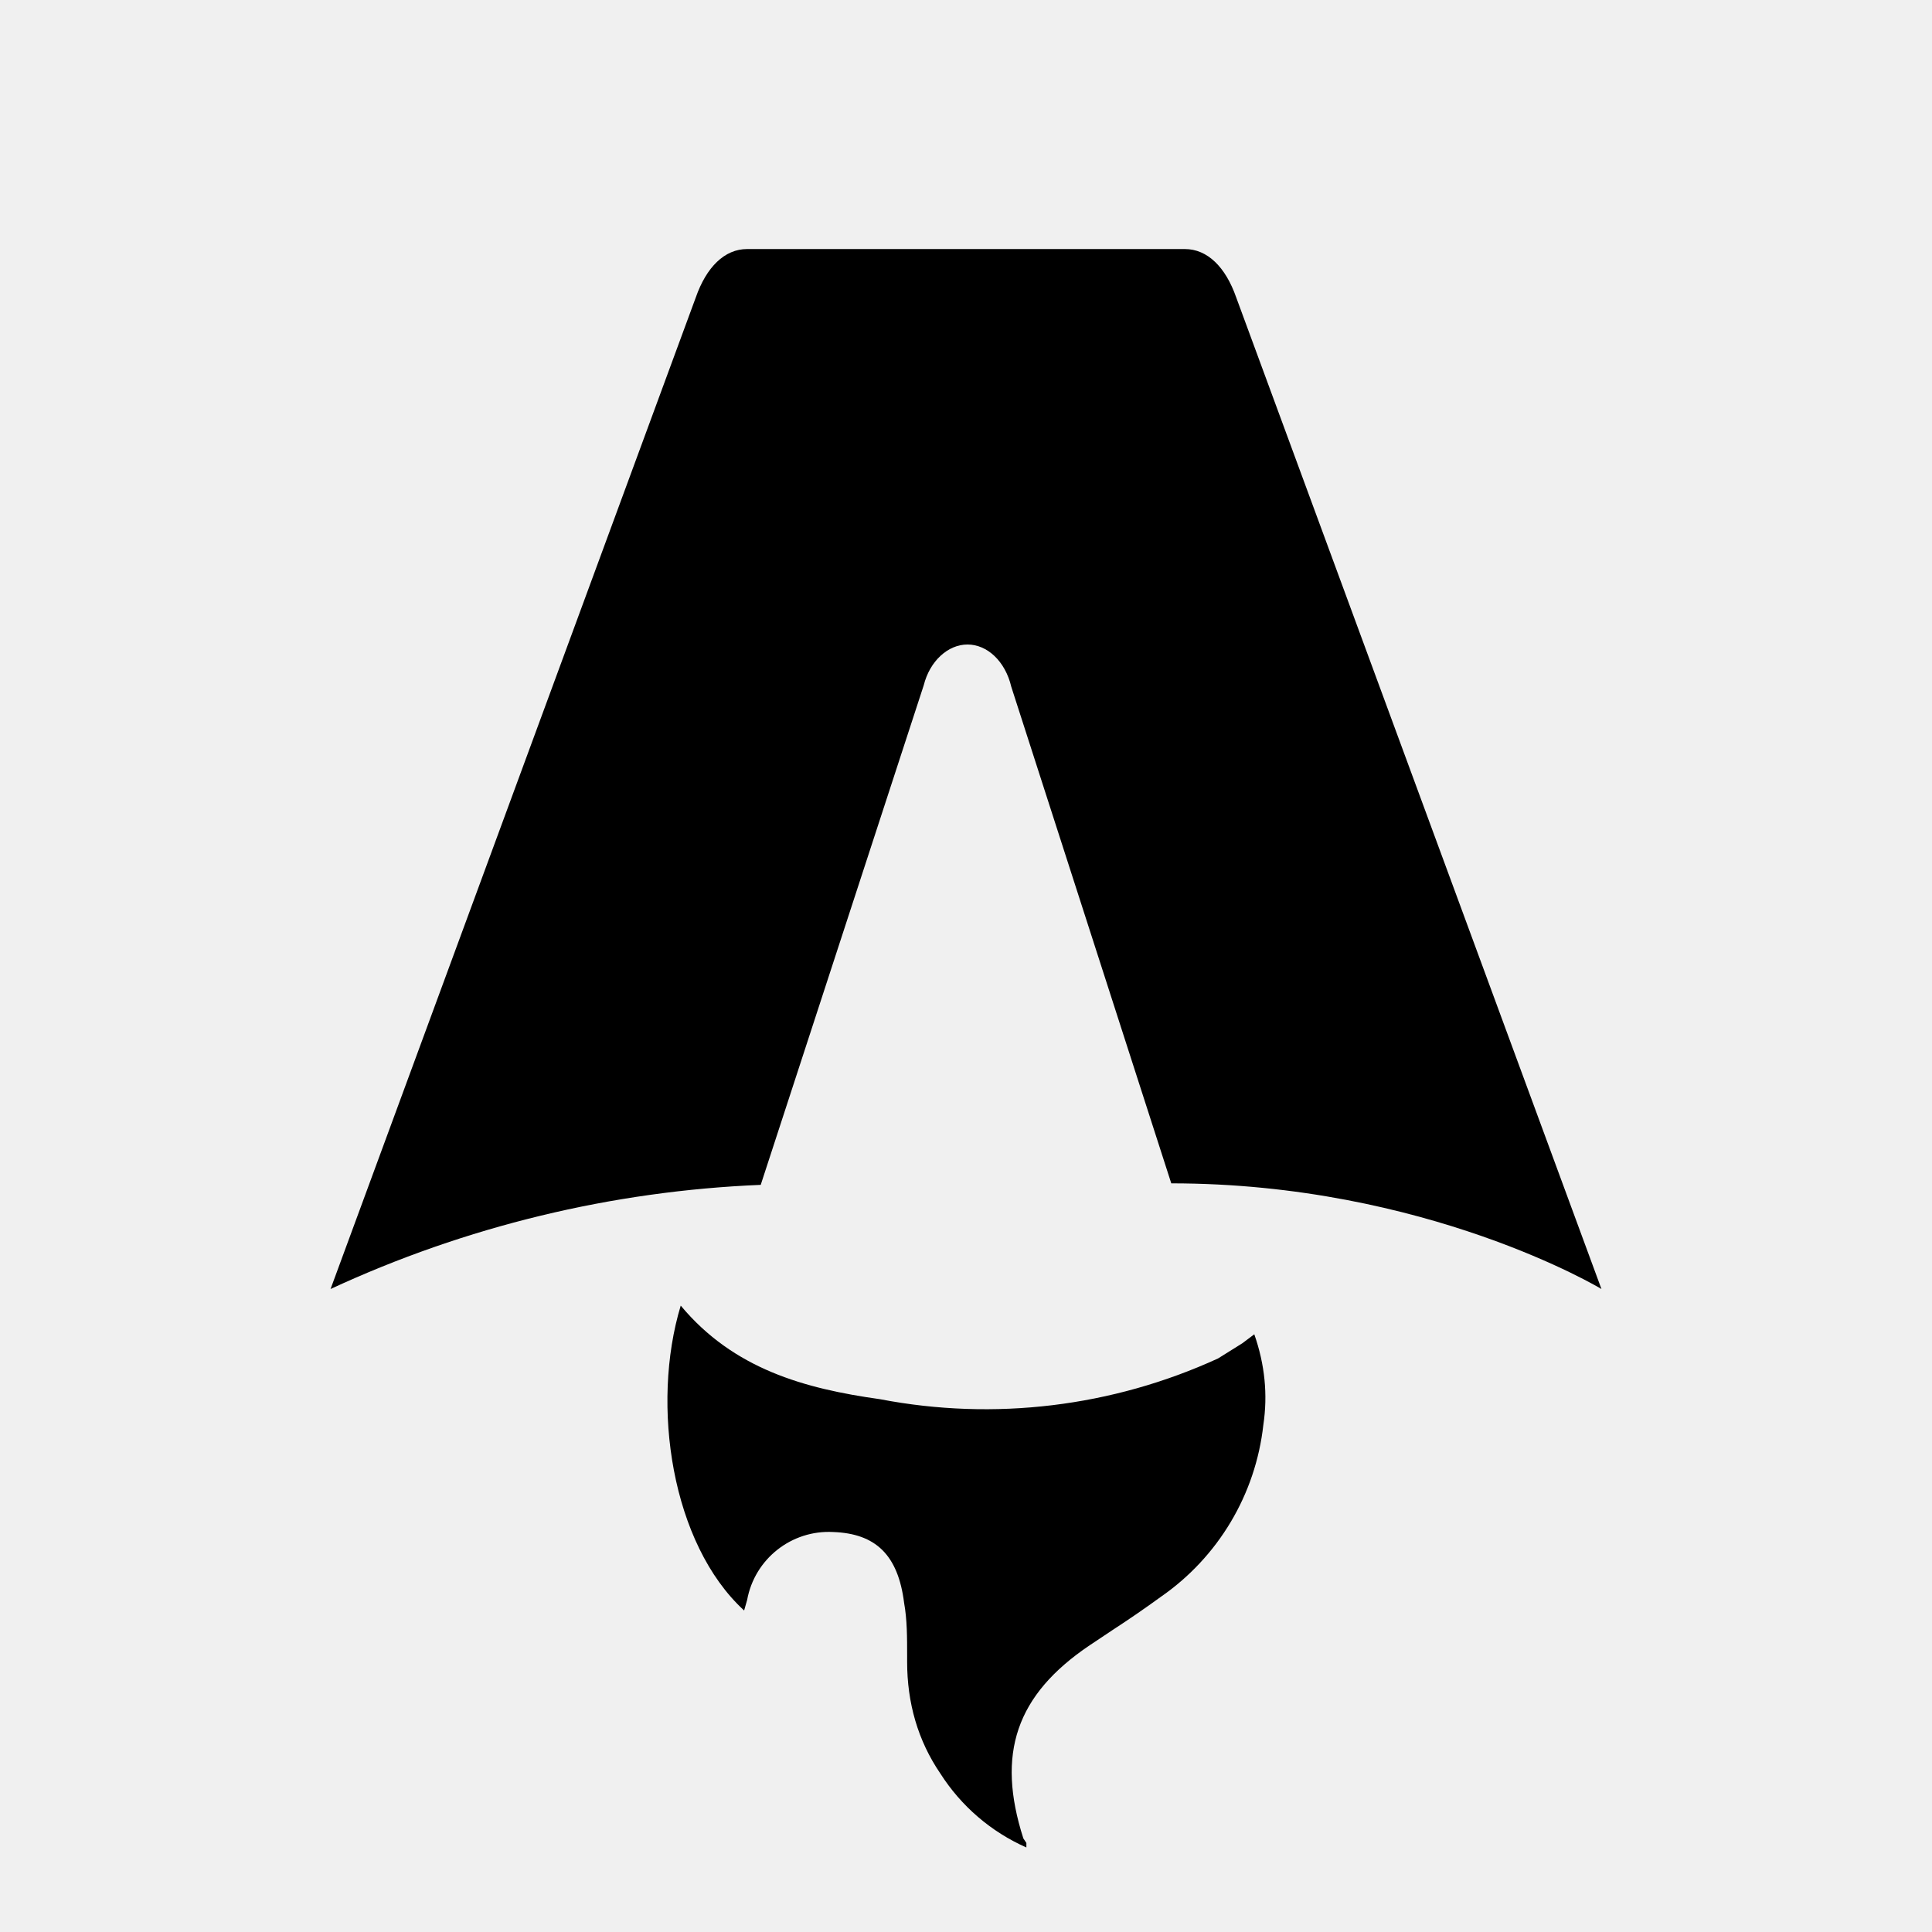
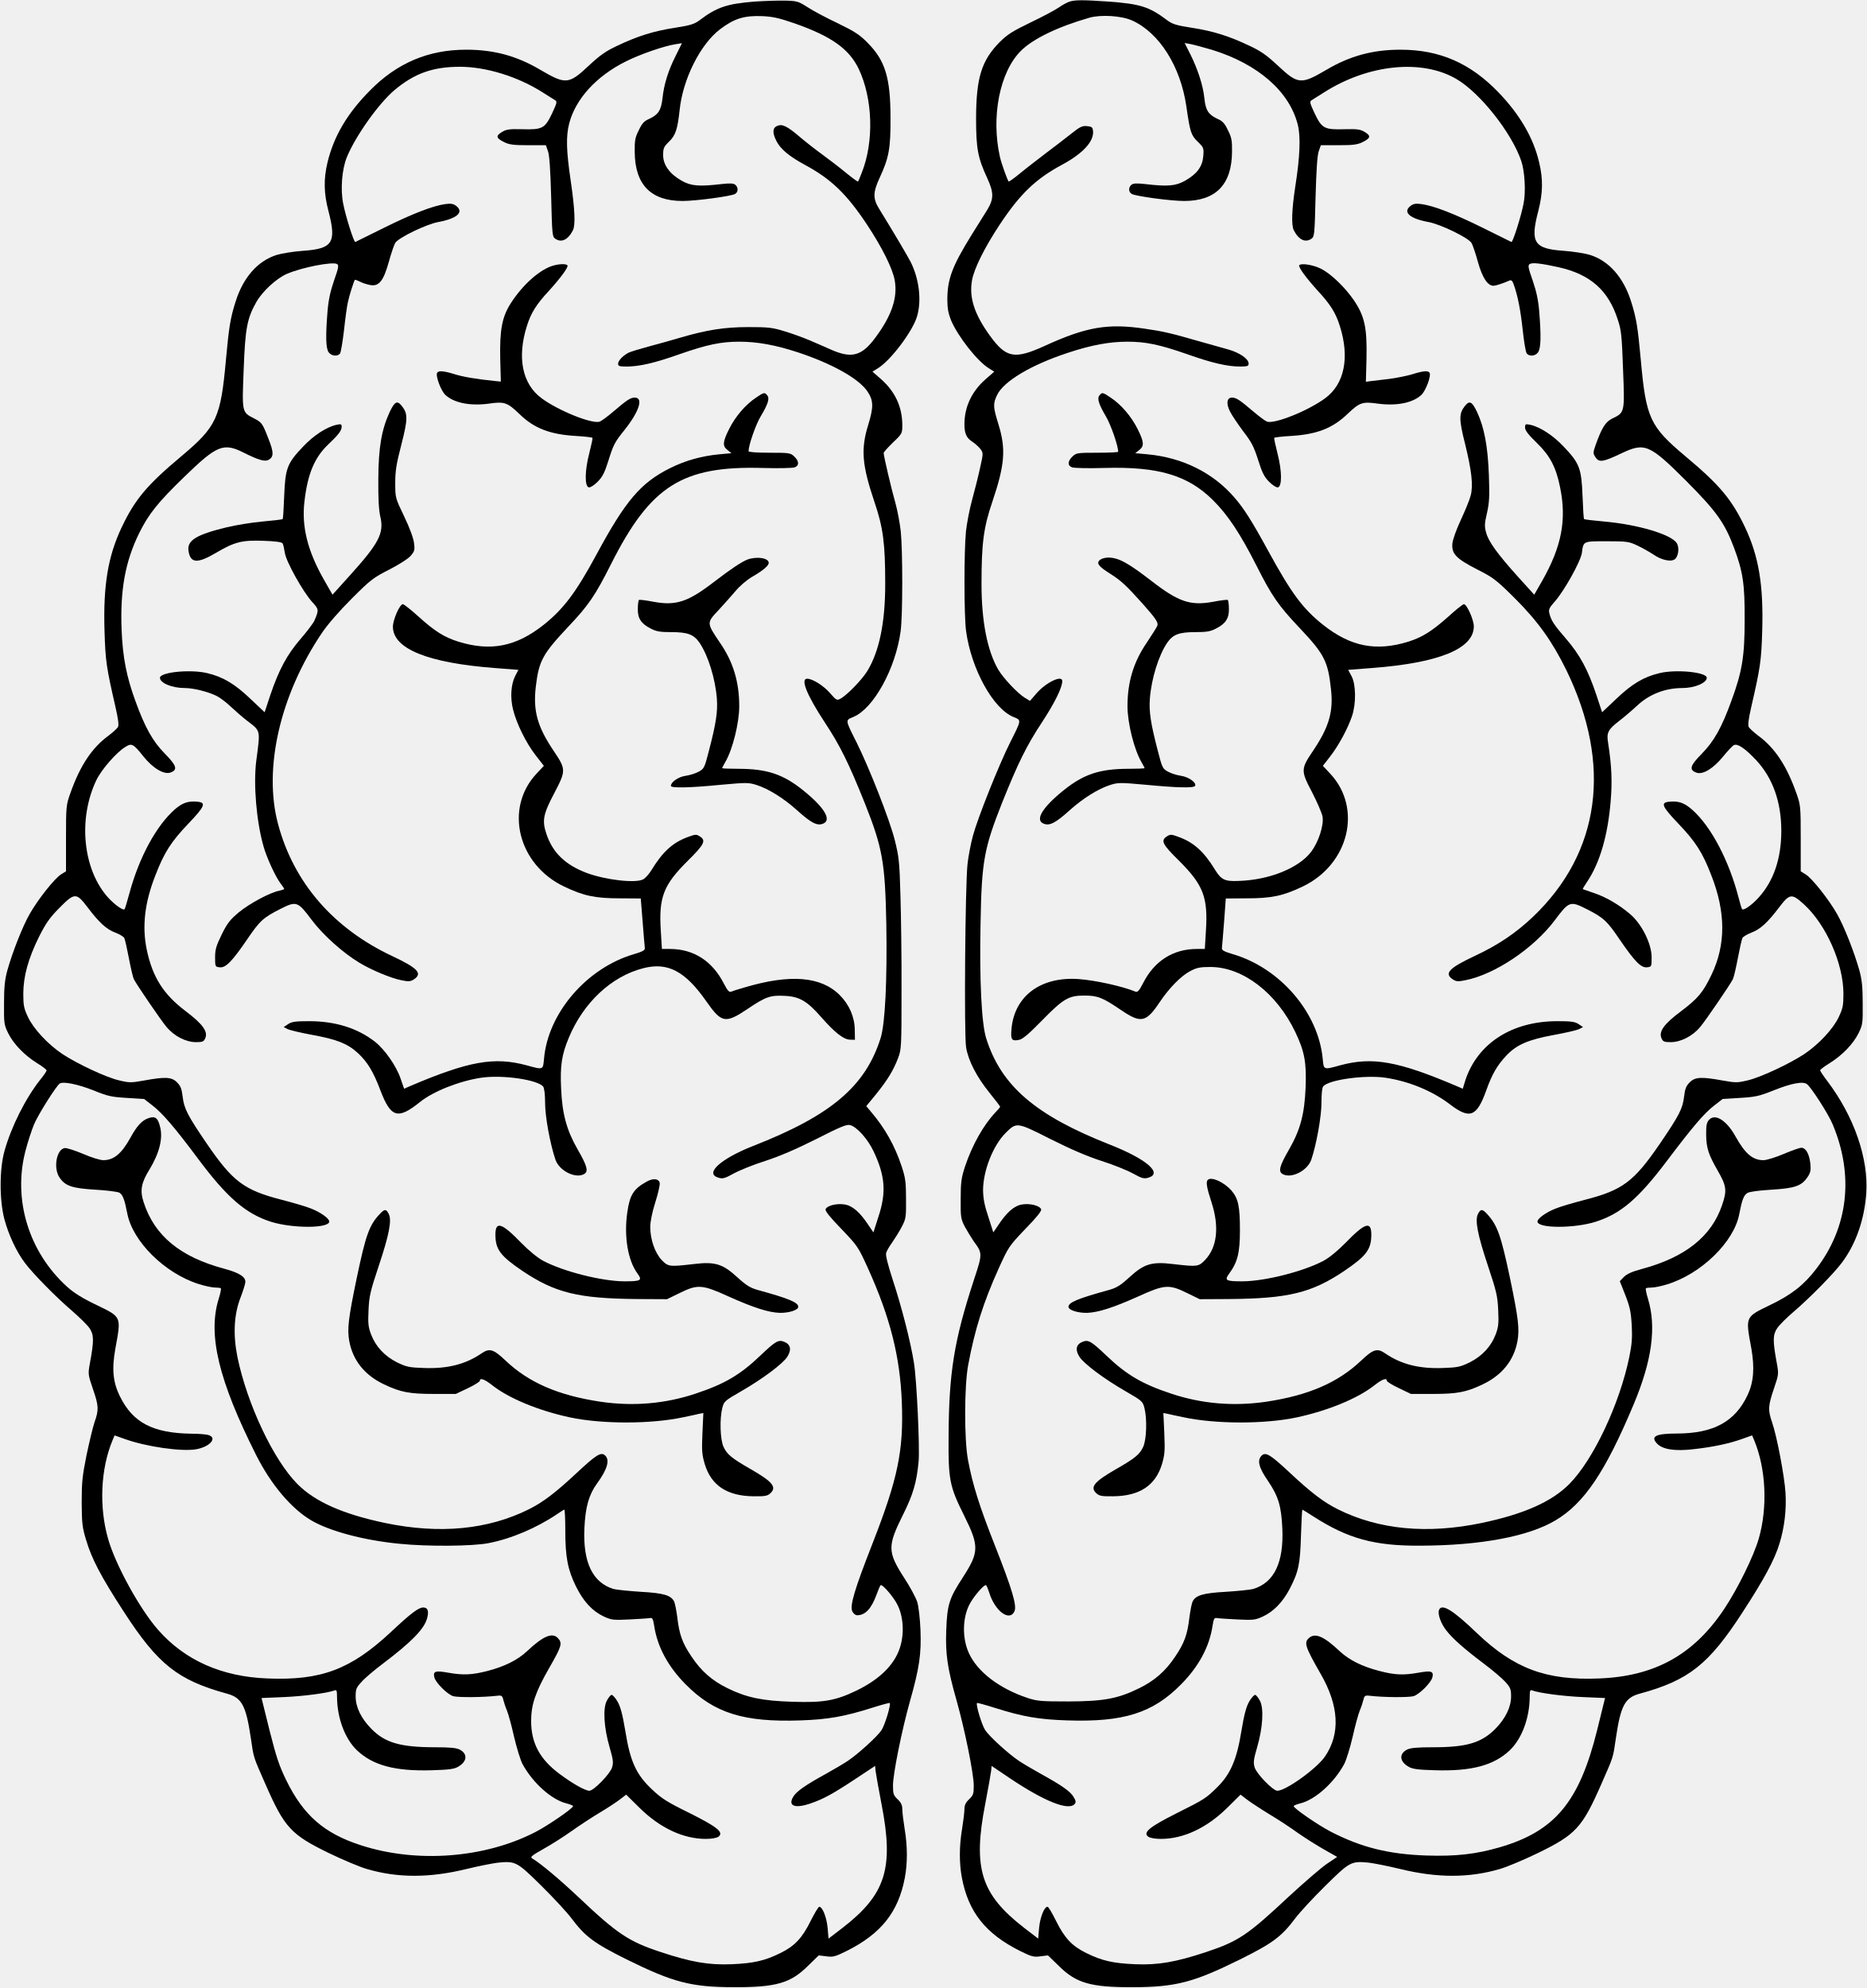
- <svg xmlns="http://www.w3.org/2000/svg" fill="none" viewBox="0 0 128 128">
-   <path d="M50.4 78.5a75.1 75.1 0 0 0-28.5 6.9l24.2-65.7c.7-2 1.9-3.2 3.4-3.2h29c1.5 0 2.7 1.2 3.4 3.2l24.2 65.7s-11.6-7-28.5-7L67 45.5c-.4-1.7-1.6-2.8-2.9-2.8-1.3 0-2.5 1.1-2.9 2.7L50.4 78.5Zm-1.1 28.2Zm-4.2-20.2c-2 6.6-.6 15.8 4.2 20.2a17.5 17.5 0 0 1 .2-.7 5.5 5.5 0 0 1 5.7-4.5c2.8.1 4.3 1.5 4.7 4.7.2 1.1.2 2.3.2 3.5v.4c0 2.7.7 5.2 2.2 7.4a13 13 0 0 0 5.7 4.9v-.3l-.2-.3c-1.8-5.6-.5-9.5 4.4-12.8l1.5-1a73 73 0 0 0 3.2-2.2 16 16 0 0 0 6.8-11.4c.3-2 .1-4-.6-6l-.8.6-1.6 1a37 37 0 0 1-22.4 2.7c-5-.7-9.7-2-13.2-6.2Z" />
-   <style>
-         path { fill: #000; }
-         @media (prefers-color-scheme: dark) {
-             path { fill: #FFF; }
-         }
-     </style>
+ <svg xmlns="http://www.w3.org/2000/svg" version="1.0" width="1202pt" height="1280pt" viewBox="0 0 1202 1280" preserveAspectRatio="xMidYMid meet">
+   <g transform="translate(0,1280) scale(0.1,-0.1)" fill="#000000" stroke="none">
+     <path d="M4862 12790 c-180 -14 -246 -36 -357 -120 -35 -26 -59 -33 -160 -49 -136 -21 -239 -53 -371 -116 -73 -34 -110 -60 -184 -129 -128 -120 -148 -121 -310 -26 -152 90 -299 130 -478 130 -243 0 -445 -85 -619 -262 -147 -148 -233 -294 -274 -463 -26 -108 -24 -200 6 -314 53 -203 28 -243 -165 -256 -58 -4 -133 -16 -167 -26 -123 -38 -217 -145 -266 -301 -34 -107 -43 -166 -62 -373 -34 -376 -59 -431 -289 -624 -221 -185 -297 -277 -382 -455 -89 -188 -120 -375 -111 -669 6 -195 12 -234 71 -491 17 -75 22 -114 16 -126 -5 -10 -32 -34 -59 -55 -109 -79 -185 -194 -248 -372 -27 -76 -28 -84 -28 -291 l0 -212 -32 -20 c-40 -24 -149 -161 -202 -255 -45 -78 -111 -246 -144 -364 -16 -59 -21 -106 -21 -211 -1 -129 0 -138 27 -193 35 -70 105 -142 187 -193 33 -20 60 -41 60 -46 0 -5 -18 -32 -41 -60 -95 -120 -186 -302 -230 -458 -33 -118 -33 -316 -1 -439 27 -101 77 -209 132 -282 54 -72 202 -222 305 -310 46 -40 96 -89 111 -110 29 -43 30 -80 3 -226 -13 -71 -12 -73 19 -165 38 -110 39 -135 11 -214 -11 -32 -34 -129 -52 -214 -27 -135 -31 -174 -31 -305 1 -133 4 -160 28 -239 37 -124 95 -235 243 -463 220 -340 348 -441 665 -528 95 -26 122 -76 153 -285 19 -132 15 -117 93 -295 124 -283 165 -327 409 -446 89 -43 200 -90 246 -103 198 -58 402 -58 640 0 78 19 170 37 203 41 114 11 122 7 281 -150 79 -78 166 -172 194 -210 88 -117 145 -159 354 -263 302 -149 414 -178 695 -179 267 0 360 26 471 136 l71 69 49 -6 c43 -6 57 -2 132 35 221 111 331 250 373 469 18 95 18 204 -1 317 -8 50 -15 106 -15 126 0 26 -8 43 -30 64 -27 26 -30 35 -30 89 0 75 57 357 110 545 60 212 73 302 67 456 -3 74 -12 152 -21 181 -9 28 -47 99 -86 158 -105 164 -106 201 -7 400 67 134 89 210 102 346 8 89 -12 525 -30 635 -21 133 -79 360 -136 533 -32 99 -48 161 -43 175 3 12 21 43 40 69 18 26 46 71 61 100 26 50 28 60 27 178 0 109 -4 136 -28 210 -45 135 -107 245 -197 351 l-31 37 64 78 c74 92 111 153 141 232 21 55 22 71 22 432 1 206 -3 483 -7 615 -6 220 -10 250 -37 358 -33 130 -162 459 -245 626 -75 149 -74 143 -21 165 129 53 271 309 304 550 14 97 14 519 1 646 -6 52 -21 133 -34 180 -25 86 -76 304 -76 323 0 6 27 36 60 68 59 56 60 59 60 111 0 118 -46 216 -136 296 l-56 49 35 22 c82 50 224 238 252 334 30 102 14 240 -41 350 -24 46 -111 193 -201 339 -43 68 -43 108 1 203 60 129 71 189 70 385 0 260 -34 371 -149 486 -50 51 -83 72 -190 124 -72 34 -159 80 -194 103 -59 38 -68 41 -145 43 -44 1 -132 -2 -194 -6z m253 -140 c237 -83 352 -164 414 -293 91 -191 100 -468 20 -669 -11 -29 -22 -55 -24 -57 -2 -2 -37 23 -77 56 -40 33 -109 86 -153 118 -44 32 -108 82 -142 111 -83 71 -115 87 -147 74 -32 -12 -34 -45 -6 -99 26 -51 82 -98 182 -152 169 -91 269 -187 400 -384 99 -150 165 -283 179 -359 20 -111 -18 -226 -123 -368 -88 -120 -153 -138 -285 -80 -40 18 -103 45 -140 61 -38 16 -108 42 -158 57 -81 25 -105 28 -235 28 -156 0 -270 -18 -446 -70 -49 -15 -138 -39 -197 -55 -59 -16 -118 -34 -130 -40 -36 -19 -67 -51 -67 -71 0 -15 8 -18 55 -18 82 0 182 23 345 81 173 60 262 79 380 79 116 0 233 -21 379 -69 217 -72 388 -167 445 -249 41 -60 42 -101 7 -216 -49 -158 -41 -258 39 -496 57 -167 70 -269 70 -530 0 -249 -38 -433 -115 -560 -35 -57 -131 -156 -174 -179 -22 -12 -26 -10 -67 37 -42 48 -112 92 -147 92 -44 0 -2 -105 113 -280 100 -151 155 -264 258 -520 115 -289 131 -382 139 -775 6 -367 -7 -645 -37 -740 -98 -310 -320 -498 -822 -694 -210 -83 -314 -178 -221 -204 27 -8 41 -4 97 27 36 20 127 57 203 81 95 31 197 75 329 141 155 79 196 96 218 90 43 -11 114 -90 151 -169 75 -158 83 -265 31 -422 l-32 -100 -30 44 c-57 87 -105 128 -156 136 -53 8 -113 -8 -122 -31 -4 -11 29 -52 102 -127 105 -110 108 -115 170 -251 144 -318 208 -572 219 -866 12 -310 -26 -491 -188 -906 -116 -296 -148 -402 -131 -439 7 -14 20 -25 31 -25 53 0 92 42 126 135 10 28 21 54 25 58 10 11 85 -76 110 -128 43 -88 44 -214 2 -307 -43 -96 -133 -178 -267 -243 -135 -65 -212 -79 -414 -72 -194 6 -293 27 -416 87 -100 49 -170 110 -233 205 -58 86 -78 140 -91 253 -6 45 -15 91 -21 102 -21 39 -68 53 -215 61 -77 5 -155 13 -174 18 -135 41 -198 171 -188 391 6 136 29 217 81 288 68 93 85 154 50 183 -25 21 -58 0 -182 -116 -135 -126 -215 -187 -307 -233 -264 -131 -574 -161 -925 -88 -272 57 -452 137 -565 251 -154 155 -323 513 -386 817 -29 144 -23 274 20 384 17 44 31 89 31 101 0 33 -41 58 -132 83 -287 76 -453 213 -523 429 -25 76 -16 125 38 212 64 106 88 202 67 277 -14 55 -31 67 -73 53 -42 -14 -75 -49 -117 -126 -57 -103 -107 -145 -175 -145 -20 0 -79 18 -131 41 -53 22 -105 39 -117 37 -53 -7 -75 -129 -34 -189 36 -55 81 -70 231 -79 73 -4 142 -13 154 -19 22 -12 34 -43 52 -136 35 -179 241 -383 458 -452 40 -13 88 -23 106 -23 18 0 35 -2 38 -5 3 -3 -3 -34 -14 -68 -71 -230 -1 -524 241 -1005 95 -189 226 -345 355 -421 117 -69 339 -129 571 -151 177 -18 465 -16 569 4 147 28 311 98 443 187 23 16 44 29 47 29 3 0 6 -62 6 -137 0 -168 16 -251 69 -358 48 -97 106 -159 179 -193 50 -23 62 -24 166 -19 61 3 120 7 131 9 16 3 20 -5 27 -48 20 -136 89 -264 203 -379 183 -185 375 -245 740 -232 177 6 283 25 460 81 60 19 111 33 114 31 9 -10 -31 -142 -53 -175 -27 -41 -148 -151 -216 -197 -25 -17 -88 -54 -140 -83 -138 -76 -193 -115 -213 -150 -35 -59 13 -76 114 -41 81 28 140 60 284 155 l130 86 3 -33 c2 -17 19 -113 38 -212 81 -414 28 -582 -251 -798 l-90 -69 -6 71 c-7 68 -33 134 -54 134 -5 0 -30 -41 -55 -91 -55 -111 -103 -162 -195 -207 -101 -50 -173 -66 -315 -72 -148 -6 -261 14 -457 79 -204 67 -280 118 -527 352 -120 113 -243 217 -300 251 -14 8 0 19 71 59 49 27 131 79 183 116 52 37 133 90 180 118 47 28 105 66 129 84 l43 33 86 -85 c132 -130 282 -200 427 -200 37 0 69 6 81 14 37 28 -7 63 -189 154 -141 69 -178 93 -237 149 -103 96 -142 181 -173 375 -19 113 -31 157 -51 193 -15 25 -33 45 -39 42 -7 -2 -20 -19 -30 -38 -26 -49 -18 -175 18 -298 23 -80 26 -99 16 -131 -12 -41 -118 -150 -146 -150 -26 0 -107 45 -190 107 -129 95 -185 200 -185 342 0 106 28 187 116 341 80 139 87 160 57 192 -36 40 -96 14 -200 -84 -61 -57 -146 -99 -255 -127 -99 -25 -154 -28 -251 -11 -84 15 -100 10 -90 -31 10 -35 83 -108 121 -120 33 -9 194 -8 286 3 26 3 31 -1 37 -27 4 -16 14 -47 23 -68 9 -21 30 -97 46 -169 17 -72 41 -151 55 -177 66 -121 186 -228 281 -252 24 -6 44 -14 44 -18 0 -14 -160 -124 -241 -166 -328 -170 -768 -203 -1128 -85 -234 76 -367 192 -477 416 -45 92 -64 147 -108 321 l-52 210 140 6 c127 5 286 26 330 43 13 5 16 -1 16 -37 0 -140 51 -275 129 -349 103 -97 245 -135 481 -128 104 3 142 7 167 21 61 33 67 84 13 112 -21 11 -63 15 -157 15 -225 0 -324 29 -412 119 -66 67 -101 140 -101 208 0 47 4 57 38 94 20 23 82 76 137 117 184 139 267 224 285 292 13 47 5 70 -25 70 -30 0 -79 -37 -209 -159 -258 -240 -448 -312 -793 -298 -295 11 -533 117 -705 313 -118 134 -275 420 -322 586 -59 206 -48 450 28 633 l14 33 65 -23 c138 -50 368 -83 462 -66 90 17 137 75 75 92 -14 4 -63 8 -110 8 -246 4 -374 71 -457 239 -46 92 -54 176 -30 310 38 207 41 201 -120 279 -92 44 -145 77 -191 118 -247 224 -350 561 -268 875 15 58 40 134 55 170 25 61 141 245 165 263 22 16 118 -4 219 -44 91 -37 114 -42 213 -48 l112 -7 54 -42 c64 -49 145 -144 289 -337 188 -253 310 -359 472 -411 139 -44 377 -44 377 1 0 20 -56 60 -118 84 -29 12 -114 37 -188 56 -241 62 -314 116 -480 358 -127 186 -149 229 -158 307 -6 50 -13 68 -36 91 -34 35 -76 37 -212 12 -85 -15 -95 -15 -162 1 -82 19 -268 106 -365 170 -92 62 -185 161 -221 238 -26 55 -30 74 -30 149 0 112 32 228 102 369 43 85 67 120 129 183 100 101 110 101 183 5 74 -98 122 -142 179 -163 26 -10 52 -25 57 -34 5 -9 18 -68 30 -131 12 -63 26 -123 32 -135 21 -40 172 -261 210 -307 49 -59 125 -98 190 -98 41 0 50 3 59 24 20 43 -14 91 -126 176 -143 108 -213 219 -250 395 -31 150 -14 303 56 480 56 146 102 217 212 332 107 112 116 136 58 141 -59 6 -97 -7 -146 -50 -119 -105 -229 -308 -291 -537 -15 -53 -28 -99 -31 -104 -8 -13 -63 26 -107 74 -162 180 -195 505 -76 755 33 69 129 179 186 214 42 27 52 22 118 -61 61 -76 132 -118 174 -103 48 17 39 45 -35 120 -79 80 -129 169 -191 340 -57 156 -82 281 -89 459 -10 255 23 438 112 620 61 124 120 199 294 367 207 201 250 219 379 154 96 -48 137 -60 161 -47 34 19 35 47 0 135 -39 101 -43 106 -93 132 -79 40 -78 38 -67 314 10 267 22 330 82 436 39 68 127 150 195 180 95 42 296 81 324 64 13 -8 10 -24 -19 -106 -24 -70 -36 -126 -42 -198 -13 -160 -11 -238 7 -264 17 -24 56 -29 73 -9 6 7 17 75 26 150 8 75 19 156 25 181 9 43 39 138 45 144 2 2 16 -3 32 -11 16 -9 45 -18 66 -22 57 -11 86 25 121 150 15 55 34 110 41 121 21 34 200 120 275 134 121 22 169 63 119 103 -19 15 -33 18 -72 13 -79 -11 -212 -62 -397 -154 -96 -48 -178 -88 -182 -90 -9 -4 -62 164 -78 246 -19 92 -8 223 23 299 56 137 204 345 306 432 130 109 248 151 423 151 169 0 375 -64 534 -166 34 -21 69 -43 78 -49 15 -9 12 -18 -20 -87 -46 -95 -61 -104 -194 -100 -81 2 -100 -1 -128 -18 -41 -25 -38 -39 14 -65 32 -16 59 -20 154 -20 l115 0 14 -40 c9 -27 15 -119 20 -293 6 -236 7 -255 25 -268 40 -29 83 -9 115 53 17 34 13 133 -14 318 -29 196 -31 287 -10 370 41 158 175 305 364 399 89 45 243 99 319 111 l43 7 -39 -79 c-49 -96 -77 -187 -86 -275 -9 -78 -27 -106 -85 -133 -33 -14 -47 -29 -68 -74 -24 -47 -27 -67 -26 -141 2 -210 105 -314 308 -314 86 0 309 30 338 45 21 12 22 42 2 59 -12 10 -34 11 -88 5 -144 -17 -197 -13 -257 21 -78 44 -120 102 -120 165 0 45 4 54 39 88 41 40 54 80 67 201 20 199 133 425 261 522 91 69 156 89 273 84 68 -3 109 -13 205 -46z" />
+     <path d="M3547 11085 c-83 -31 -185 -124 -257 -236 -57 -88 -73 -172 -69 -358 l4 -148 -40 4 c-119 12 -205 27 -259 44 -68 21 -102 24 -111 9 -12 -19 24 -115 52 -142 55 -52 159 -73 280 -57 101 15 120 8 198 -67 94 -92 196 -131 363 -141 56 -3 104 -9 107 -12 2 -4 -8 -49 -21 -101 -29 -112 -30 -213 -2 -218 9 -2 34 14 56 36 30 30 45 58 67 128 35 112 42 125 105 204 96 120 125 210 67 210 -27 0 -50 -15 -139 -91 -36 -31 -76 -60 -87 -64 -50 -16 -266 71 -374 151 -124 91 -159 262 -94 466 26 83 61 139 141 225 74 81 127 153 120 164 -8 13 -63 10 -107 -6z" />
+     <path d="M4867 10239 c-66 -44 -131 -119 -172 -201 -42 -84 -44 -110 -10 -136 l25 -20 -78 -7 c-114 -11 -216 -39 -317 -89 -189 -94 -287 -209 -474 -556 -133 -246 -212 -350 -339 -452 -179 -142 -343 -174 -552 -109 -91 29 -151 67 -254 160 -50 45 -95 81 -102 81 -20 0 -64 -100 -64 -145 0 -142 224 -233 654 -266 l154 -12 -20 -38 c-28 -55 -34 -141 -14 -219 23 -91 83 -213 145 -293 l53 -68 -47 -50 c-209 -223 -121 -585 177 -727 125 -60 200 -76 359 -76 l135 -1 12 -150 c6 -82 13 -158 14 -168 2 -15 -11 -23 -72 -41 -304 -90 -552 -380 -577 -673 -7 -73 -3 -72 -113 -42 -208 56 -372 27 -752 -135 l-36 -16 -22 64 c-27 81 -102 189 -166 239 -112 87 -252 131 -419 132 -92 0 -116 -3 -140 -19 l-28 -19 25 -13 c14 -7 86 -24 162 -38 155 -28 225 -56 290 -116 62 -57 100 -120 146 -242 67 -175 112 -188 255 -73 84 68 253 135 394 156 138 20 365 -13 399 -58 7 -11 12 -50 12 -106 0 -88 33 -266 67 -365 25 -70 127 -122 183 -92 31 17 22 51 -42 162 -69 121 -98 225 -105 390 -7 146 4 217 49 325 94 227 275 397 480 449 158 41 271 -19 408 -216 96 -137 121 -142 264 -46 117 79 147 89 239 84 94 -4 145 -34 234 -136 87 -99 143 -144 185 -146 l33 -1 -1 65 c-1 82 -36 162 -96 222 -121 122 -321 138 -618 49 -36 -10 -73 -22 -82 -26 -13 -5 -23 6 -47 52 -74 145 -194 223 -348 223 l-51 0 -7 117 c-14 216 17 295 173 450 108 107 120 131 78 158 -22 14 -28 14 -79 -5 -96 -36 -160 -94 -232 -212 -16 -26 -40 -53 -54 -60 -49 -26 -240 -4 -362 41 -139 52 -220 131 -260 250 -30 88 -22 128 52 268 74 142 74 150 -7 270 -104 155 -132 256 -114 411 20 169 44 211 213 391 126 133 170 197 272 400 254 503 457 632 974 618 102 -3 195 -1 208 4 30 11 29 40 -3 70 -24 23 -32 24 -160 24 -83 0 -134 4 -134 10 1 41 45 168 78 224 48 80 59 116 42 136 -17 20 -20 20 -73 -16z" />
+     <path d="M2509 10147 c-52 -113 -72 -229 -73 -432 -1 -124 3 -199 13 -242 25 -106 -9 -171 -198 -380 l-110 -122 -56 98 c-105 185 -143 340 -125 499 20 178 64 284 151 368 69 65 89 92 89 117 0 16 -5 18 -32 12 -65 -14 -148 -68 -216 -140 -103 -108 -115 -140 -122 -317 -3 -80 -7 -148 -10 -150 -3 -3 -61 -10 -130 -16 -69 -6 -172 -23 -230 -37 -198 -48 -257 -85 -246 -153 12 -79 57 -82 176 -12 120 71 168 83 307 78 79 -3 117 -8 123 -17 4 -7 10 -34 14 -60 7 -55 118 -254 178 -319 41 -45 42 -49 13 -117 -7 -16 -47 -70 -89 -118 -88 -102 -140 -199 -195 -361 l-37 -112 -90 85 c-101 97 -178 143 -280 167 -109 26 -304 6 -304 -30 0 -34 78 -66 160 -66 56 0 151 -24 205 -51 22 -11 63 -42 90 -68 28 -26 74 -67 104 -90 91 -70 88 -55 61 -261 -19 -150 1 -390 47 -550 20 -72 77 -195 108 -236 14 -18 25 -35 25 -38 0 -2 -15 -7 -32 -11 -61 -12 -192 -83 -260 -139 -56 -47 -74 -69 -110 -142 -36 -74 -43 -97 -43 -148 0 -60 1 -61 29 -64 39 -5 79 36 177 179 82 121 104 141 217 198 101 51 110 47 199 -72 71 -95 201 -212 306 -275 79 -48 204 -100 270 -113 48 -10 60 -9 82 5 58 38 25 73 -139 150 -379 178 -634 472 -735 848 -97 358 12 833 282 1233 37 55 112 141 192 221 121 121 138 134 242 187 66 34 122 70 138 89 24 28 27 38 21 81 -3 30 -28 98 -63 171 -58 121 -58 121 -58 216 0 78 7 122 39 246 42 163 43 200 5 248 -31 40 -47 32 -80 -37z" />
+     <path d="M4815 9198 c-38 -14 -107 -60 -214 -142 -171 -132 -247 -157 -391 -131 -50 10 -94 15 -96 12 -3 -3 -7 -28 -7 -56 -2 -61 21 -97 83 -128 36 -19 61 -23 133 -23 105 0 144 -15 181 -68 55 -81 102 -230 112 -361 6 -84 -5 -158 -52 -338 -27 -106 -31 -113 -64 -131 -19 -11 -57 -23 -84 -27 -47 -6 -96 -40 -96 -65 0 -15 118 -13 321 7 166 15 179 15 230 -1 78 -25 174 -85 259 -161 92 -83 130 -103 168 -89 60 22 13 103 -126 215 -129 104 -233 139 -419 139 -57 0 -103 2 -103 4 0 3 9 20 20 39 47 80 90 251 90 360 0 157 -39 286 -125 410 -86 128 -86 126 -7 210 32 34 79 88 106 119 28 34 73 73 109 94 71 41 107 72 107 90 0 31 -75 43 -135 22z" />
+     <path d="M4164 5192 c-85 -47 -109 -86 -125 -199 -22 -155 4 -309 66 -393 32 -44 23 -50 -83 -50 -145 0 -394 63 -524 132 -37 20 -91 64 -142 116 -125 129 -166 142 -166 53 0 -95 31 -137 174 -234 210 -141 359 -178 741 -181 l190 -1 80 39 c117 58 146 56 315 -21 163 -73 257 -103 330 -106 61 -1 120 18 120 39 0 28 -59 53 -263 109 -46 13 -72 29 -128 80 -96 88 -144 103 -284 86 -156 -18 -163 -17 -205 27 -43 46 -73 132 -73 212 0 34 12 93 32 157 18 56 31 113 29 125 -4 29 -42 34 -84 10z" />
+     <path d="M2445 4983 c-68 -72 -90 -135 -149 -417 -53 -255 -61 -323 -47 -401 23 -125 100 -220 225 -279 105 -50 163 -61 321 -61 l140 0 78 37 c42 20 77 42 77 48 0 21 32 9 82 -31 106 -83 297 -162 498 -205 206 -44 526 -44 735 2 39 8 82 17 97 21 l27 5 -6 -129 c-5 -115 -3 -138 15 -200 42 -138 144 -205 313 -207 72 -1 90 2 108 18 45 40 17 75 -124 156 -124 71 -154 96 -176 144 -22 48 -26 180 -8 251 11 42 15 46 121 107 139 80 270 178 298 223 28 45 21 78 -19 95 -39 16 -56 6 -156 -89 -129 -123 -229 -182 -416 -244 -197 -66 -404 -83 -614 -52 -271 41 -461 123 -611 266 -76 72 -102 80 -152 46 -103 -71 -220 -101 -374 -95 -93 3 -111 7 -171 36 -80 40 -138 102 -168 181 -18 48 -20 71 -16 156 4 89 11 120 65 282 68 203 86 297 65 337 -17 33 -26 33 -58 -1z" />
+     <path d="M6888 12790 c-14 -4 -46 -21 -70 -38 -25 -17 -107 -61 -183 -97 -117 -57 -148 -76 -200 -128 -115 -118 -149 -228 -150 -487 0 -196 11 -255 71 -385 44 -95 44 -135 1 -206 -19 -30 -64 -102 -100 -160 -127 -205 -157 -287 -157 -419 0 -55 7 -90 23 -130 43 -104 169 -265 244 -311 l35 -22 -56 -49 c-89 -78 -136 -178 -136 -290 0 -59 13 -88 52 -113 17 -11 40 -32 51 -46 19 -26 19 -27 -3 -125 -12 -55 -35 -146 -51 -204 -16 -58 -33 -148 -39 -200 -13 -127 -13 -549 1 -646 34 -243 174 -497 304 -550 53 -22 54 -16 -21 -165 -74 -148 -208 -485 -239 -599 -14 -52 -30 -135 -35 -183 -15 -131 -23 -1107 -9 -1182 15 -86 67 -187 148 -288 39 -48 71 -90 71 -93 0 -3 -14 -19 -31 -37 -76 -80 -149 -210 -195 -347 -24 -74 -28 -101 -28 -210 -1 -118 1 -128 27 -179 16 -29 41 -70 56 -92 58 -79 58 -80 2 -250 -128 -392 -161 -595 -163 -1012 -2 -273 6 -317 99 -503 99 -199 98 -237 -7 -400 -88 -135 -101 -175 -107 -339 -6 -154 7 -245 67 -456 53 -188 110 -470 110 -545 0 -54 -3 -63 -30 -89 -22 -21 -30 -38 -30 -64 0 -20 -7 -76 -15 -126 -19 -113 -19 -222 -1 -317 42 -219 152 -358 373 -469 75 -37 89 -41 132 -35 l49 6 71 -69 c111 -110 204 -136 471 -136 281 1 393 30 695 179 209 104 266 146 354 263 28 38 115 132 194 210 159 157 167 161 281 150 33 -4 125 -22 203 -41 238 -58 442 -58 640 0 46 13 157 60 246 103 244 119 285 163 409 446 78 178 74 163 93 295 31 209 58 259 153 285 316 86 445 188 663 525 138 212 206 338 237 441 32 102 46 221 39 328 -7 108 -56 367 -87 455 -27 79 -25 104 12 214 31 92 32 94 19 165 -27 146 -26 183 3 226 15 22 62 68 104 104 99 84 260 247 312 317 90 120 145 277 157 447 15 226 -79 496 -252 724 -25 33 -45 63 -45 68 0 4 27 25 60 45 82 51 152 123 187 193 27 55 28 64 27 193 0 105 -5 152 -21 211 -33 118 -99 286 -144 364 -53 94 -162 231 -202 255 l-32 20 0 212 c0 207 -1 215 -28 291 -63 178 -139 293 -248 372 -27 21 -54 45 -59 55 -6 12 -1 51 16 126 59 257 65 296 71 491 9 294 -22 481 -111 669 -85 178 -161 270 -382 455 -231 194 -255 246 -289 624 -19 207 -28 266 -62 373 -49 156 -143 263 -266 301 -34 10 -109 22 -167 26 -193 13 -218 53 -165 256 30 115 32 206 5 316 -37 157 -124 305 -259 446 -183 191 -382 277 -633 277 -179 0 -326 -40 -478 -130 -162 -95 -182 -94 -310 26 -74 69 -111 95 -184 129 -132 63 -235 95 -371 116 -101 16 -125 23 -160 49 -115 87 -173 105 -380 120 -161 11 -210 11 -247 0z m402 -122 c175 -79 312 -296 349 -553 24 -166 30 -185 73 -227 39 -38 40 -41 36 -94 -6 -67 -40 -114 -118 -158 -60 -34 -113 -38 -257 -21 -54 6 -76 5 -88 -5 -20 -17 -19 -47 3 -59 28 -15 251 -45 337 -45 203 0 306 105 308 314 1 74 -2 94 -26 141 -21 45 -35 60 -68 74 -58 27 -76 55 -84 133 -8 81 -43 188 -91 284 l-36 71 39 -7 c21 -4 83 -21 138 -37 294 -91 496 -266 551 -480 20 -77 15 -206 -16 -403 -22 -144 -26 -246 -9 -279 32 -62 75 -82 115 -53 18 13 19 32 25 268 5 173 11 266 20 293 l14 40 115 0 c94 0 122 4 154 20 52 26 55 40 14 65 -28 17 -47 20 -128 18 -133 -4 -148 5 -194 100 -32 69 -35 78 -20 87 9 6 44 28 78 49 286 183 634 218 856 86 151 -89 353 -344 415 -525 23 -66 31 -200 15 -278 -16 -81 -69 -249 -78 -245 -4 2 -86 42 -182 90 -185 92 -318 143 -397 154 -39 5 -53 2 -72 -13 -50 -40 -2 -81 119 -103 75 -14 254 -100 275 -134 7 -11 26 -66 41 -121 29 -104 63 -155 101 -155 16 1 58 14 103 34 12 5 19 -3 27 -26 27 -75 44 -166 58 -294 8 -75 19 -142 26 -150 17 -21 56 -17 73 8 18 26 20 104 7 264 -6 72 -18 128 -42 198 -29 82 -32 98 -19 106 17 11 75 4 188 -21 203 -46 319 -149 379 -337 23 -69 26 -102 34 -322 11 -278 11 -276 -70 -315 -43 -21 -67 -59 -107 -171 -17 -50 -17 -53 0 -79 23 -34 48 -30 164 25 153 73 182 61 422 -179 193 -194 245 -267 306 -429 57 -154 69 -232 68 -462 0 -237 -16 -334 -86 -524 -62 -171 -112 -260 -191 -340 -75 -76 -83 -103 -33 -121 41 -14 108 26 172 105 28 34 58 67 68 72 23 13 71 -19 143 -95 108 -116 163 -270 163 -457 0 -177 -49 -322 -146 -429 -44 -49 -99 -87 -107 -74 -3 5 -13 37 -22 73 -61 237 -176 456 -295 563 -53 48 -90 61 -151 55 -58 -5 -49 -29 58 -141 110 -115 156 -186 212 -332 94 -239 94 -447 2 -640 -55 -115 -88 -154 -198 -237 -110 -82 -144 -131 -124 -174 9 -21 18 -24 59 -24 65 0 141 39 190 98 38 46 189 267 210 307 6 12 20 72 32 135 12 63 25 122 30 131 5 9 31 24 57 34 57 21 105 65 179 163 68 89 81 91 159 20 144 -131 255 -383 255 -577 0 -75 -4 -94 -30 -149 -36 -77 -129 -176 -221 -238 -97 -64 -283 -151 -365 -170 -67 -16 -77 -16 -162 -1 -136 25 -178 23 -212 -12 -23 -23 -30 -41 -36 -91 -9 -78 -31 -121 -158 -307 -166 -242 -239 -296 -480 -358 -74 -19 -159 -44 -188 -56 -62 -24 -118 -64 -118 -84 0 -45 238 -45 376 -1 161 52 273 147 457 391 166 220 241 308 305 357 l54 42 112 7 c99 6 122 11 213 47 116 47 194 62 219 41 30 -25 138 -193 165 -259 138 -329 100 -662 -107 -931 -80 -104 -158 -165 -297 -232 -161 -78 -158 -72 -120 -279 22 -126 15 -217 -24 -300 -81 -172 -219 -247 -454 -248 -138 0 -173 -18 -129 -65 35 -37 114 -50 233 -36 128 14 234 37 314 66 l65 23 14 -33 c75 -181 87 -429 29 -631 -33 -114 -134 -320 -223 -454 -196 -294 -446 -433 -805 -447 -340 -14 -547 63 -787 292 -155 149 -227 193 -244 149 -10 -26 12 -88 47 -132 41 -53 116 -119 242 -214 55 -41 117 -94 138 -117 33 -37 37 -47 37 -94 0 -67 -35 -140 -99 -206 -90 -92 -185 -121 -404 -121 -102 0 -145 -4 -167 -15 -54 -28 -48 -79 13 -112 25 -14 63 -18 167 -21 236 -7 378 31 481 128 78 74 129 209 129 349 0 36 3 42 16 37 44 -17 203 -38 329 -43 l140 -6 -51 -207 c-115 -462 -271 -650 -627 -754 -156 -45 -282 -59 -472 -53 -242 8 -419 52 -615 153 -80 41 -240 151 -240 165 0 4 20 12 44 18 95 24 215 131 281 252 14 26 38 105 55 177 16 72 37 148 46 169 9 21 19 52 23 68 6 26 11 30 37 27 92 -11 253 -12 286 -3 38 12 111 85 121 120 10 41 -6 46 -90 31 -96 -17 -150 -15 -250 11 -110 28 -195 70 -256 127 -103 97 -159 121 -199 85 -33 -29 -23 -58 75 -229 119 -206 129 -386 29 -533 -53 -78 -252 -221 -307 -221 -28 0 -134 109 -146 150 -10 32 -7 51 16 131 36 123 44 249 18 298 -10 19 -23 36 -30 38 -6 3 -24 -17 -39 -42 -20 -36 -32 -80 -51 -193 -29 -180 -70 -276 -155 -359 -73 -72 -80 -77 -262 -168 -175 -88 -219 -124 -182 -151 12 -8 44 -14 81 -14 145 0 295 70 427 200 l86 85 43 -33 c24 -18 88 -60 142 -93 54 -32 138 -87 186 -122 49 -34 125 -82 170 -107 l81 -46 -64 -43 c-35 -23 -146 -119 -247 -212 -266 -249 -324 -288 -534 -358 -194 -64 -307 -84 -455 -78 -142 6 -214 22 -315 72 -92 45 -140 96 -195 207 -25 50 -49 92 -55 91 -21 0 -47 -66 -54 -134 l-6 -71 -90 69 c-279 216 -332 383 -251 798 19 99 36 195 38 213 l3 32 120 -81 c221 -148 377 -210 415 -164 9 11 8 20 -7 45 -20 35 -75 74 -213 150 -52 29 -115 66 -140 83 -68 46 -189 156 -216 197 -22 33 -62 165 -53 175 3 2 54 -12 114 -31 180 -57 283 -75 467 -81 362 -12 551 47 733 232 114 115 183 243 203 379 7 43 11 51 27 48 11 -2 70 -6 131 -9 104 -5 116 -4 166 19 69 32 127 92 172 177 57 110 68 159 73 343 3 93 7 168 9 168 2 0 34 -20 71 -44 223 -143 393 -190 689 -188 386 1 696 59 870 163 184 109 321 312 502 744 120 284 149 503 93 684 -10 33 -16 63 -13 66 3 3 20 5 38 5 17 0 63 9 100 21 218 67 429 272 463 451 18 94 29 122 53 137 13 8 72 16 154 21 151 9 194 24 232 80 20 29 23 43 19 88 -7 62 -29 102 -58 102 -11 0 -62 -18 -114 -40 -52 -22 -110 -40 -130 -40 -70 0 -118 42 -180 153 -57 103 -131 150 -170 107 -16 -17 -19 -36 -19 -93 1 -89 14 -129 76 -237 55 -96 59 -125 27 -218 -68 -203 -238 -338 -519 -413 -60 -16 -93 -31 -113 -50 l-27 -28 21 -53 c45 -111 50 -136 56 -233 4 -79 1 -121 -16 -203 -63 -304 -232 -662 -386 -817 -113 -114 -293 -194 -565 -251 -351 -73 -661 -43 -925 88 -92 46 -172 107 -307 233 -128 120 -159 139 -185 112 -29 -29 -18 -76 41 -161 68 -101 86 -161 93 -306 10 -220 -52 -350 -188 -391 -19 -5 -97 -13 -174 -18 -147 -8 -194 -22 -215 -61 -6 -11 -15 -57 -21 -102 -13 -113 -33 -167 -91 -253 -63 -95 -133 -156 -233 -205 -138 -68 -229 -84 -455 -85 -178 0 -201 2 -265 23 -182 61 -323 169 -377 290 -42 93 -41 219 2 307 26 53 100 139 110 128 4 -4 13 -26 20 -48 36 -118 131 -188 162 -120 17 37 -15 143 -126 425 -99 250 -144 393 -173 550 -25 133 -24 476 1 610 42 227 97 403 198 626 62 136 65 141 170 251 73 75 106 116 102 127 -9 23 -69 39 -122 31 -51 -8 -99 -49 -156 -136 l-30 -44 -32 100 c-25 74 -33 118 -34 171 0 125 64 288 145 369 71 71 72 71 289 -39 132 -66 234 -110 329 -141 76 -24 167 -61 203 -81 56 -31 70 -35 97 -27 97 27 -9 120 -246 213 -480 189 -700 378 -797 685 -30 96 -44 376 -36 750 7 390 23 474 138 765 103 257 158 369 259 522 81 124 129 221 129 263 0 41 -103 -8 -164 -77 l-44 -51 -34 21 c-47 29 -139 127 -171 182 -70 121 -107 311 -107 550 0 261 13 363 70 530 80 237 88 338 40 495 -36 116 -37 135 -9 193 43 88 219 193 457 271 148 49 265 71 382 71 118 0 207 -19 380 -79 163 -58 263 -81 345 -81 47 0 55 3 55 19 0 30 -56 69 -128 90 -37 10 -123 35 -192 54 -180 52 -232 64 -351 81 -237 35 -376 11 -644 -112 -192 -87 -246 -77 -349 64 -102 140 -137 248 -117 360 14 76 80 209 179 359 131 197 231 293 400 384 136 73 208 152 200 219 -3 23 -8 27 -39 30 -31 3 -46 -5 -100 -48 -35 -28 -107 -83 -159 -122 -52 -40 -128 -98 -168 -131 -40 -33 -75 -58 -77 -56 -8 9 -46 114 -56 157 -59 259 -2 549 135 685 77 77 238 155 441 213 75 21 206 13 275 -18z" />
+     <path d="M8366 11092 c-7 -12 44 -81 120 -165 80 -86 115 -142 141 -225 65 -204 30 -375 -94 -466 -108 -80 -324 -167 -374 -151 -11 4 -51 33 -87 64 -89 76 -112 91 -139 91 -34 0 -39 -39 -12 -91 12 -24 50 -80 84 -126 53 -68 69 -99 96 -184 26 -83 40 -110 71 -141 22 -22 47 -38 56 -36 28 5 27 106 -2 218 -13 52 -23 97 -21 101 3 3 51 9 107 12 167 10 268 49 365 142 79 75 96 80 196 66 121 -16 225 5 280 57 28 27 64 123 52 142 -9 15 -43 12 -112 -10 -34 -10 -102 -24 -150 -30 -48 -6 -102 -12 -118 -14 l-30 -4 4 149 c4 197 -11 271 -80 374 -57 84 -151 175 -216 206 -51 25 -127 36 -137 21z" />
+     <path d="M7080 10255 c-17 -20 -6 -56 41 -136 32 -54 79 -189 79 -228 0 -3 -60 -6 -134 -6 -128 0 -136 -1 -160 -24 -32 -30 -33 -59 -3 -70 13 -5 106 -7 208 -4 347 10 538 -47 699 -207 97 -96 176 -216 280 -421 100 -198 141 -257 278 -402 159 -168 183 -215 202 -392 17 -146 -12 -245 -113 -396 -82 -121 -82 -130 -8 -271 33 -64 63 -134 67 -156 9 -57 -26 -164 -74 -227 -79 -104 -269 -181 -466 -187 -88 -4 -112 7 -151 70 -72 118 -136 176 -232 212 -51 19 -57 19 -79 5 -42 -27 -30 -51 79 -158 155 -155 186 -234 172 -450 l-7 -117 -51 0 c-154 0 -275 -78 -347 -221 -25 -48 -35 -59 -48 -54 -85 35 -258 73 -365 81 -245 18 -416 -109 -434 -322 -6 -69 1 -79 50 -69 23 5 63 39 147 125 137 140 171 160 272 160 86 0 118 -13 236 -93 129 -88 162 -81 251 53 60 89 136 167 196 198 42 22 63 26 130 26 209 -1 426 -168 546 -420 59 -124 72 -194 66 -354 -7 -173 -34 -274 -105 -398 -64 -111 -73 -145 -42 -162 56 -30 158 22 183 92 33 95 67 283 66 371 0 52 4 94 11 102 35 43 268 75 401 56 152 -23 302 -85 416 -172 127 -97 172 -80 233 90 37 104 70 161 128 223 66 71 142 104 306 134 77 14 150 31 164 38 l25 13 -28 19 c-24 16 -48 19 -140 19 -292 -1 -512 -144 -590 -382 l-16 -53 -37 16 c-380 162 -544 191 -752 135 -109 -30 -106 -31 -113 42 -28 297 -273 583 -577 673 -61 18 -74 26 -72 41 1 10 8 86 14 168 l11 150 136 1 c159 0 234 16 359 76 298 142 386 504 177 727 l-47 50 49 63 c55 72 112 178 139 258 27 81 25 203 -3 256 l-22 41 155 12 c430 33 654 124 654 268 0 43 -45 143 -64 143 -6 0 -52 -36 -101 -81 -105 -93 -165 -131 -255 -160 -209 -65 -373 -33 -552 109 -130 104 -202 201 -353 477 -102 187 -155 271 -215 340 -138 161 -335 259 -562 280 l-78 7 25 20 c34 26 32 52 -10 136 -41 82 -106 157 -172 201 -53 36 -56 36 -73 16z" />
+     <path d="M9431 10184 c-37 -47 -37 -86 3 -243 42 -171 53 -267 36 -331 -6 -25 -34 -94 -62 -154 -30 -64 -53 -128 -56 -155 -6 -67 24 -98 161 -168 104 -53 121 -66 243 -187 148 -148 239 -276 330 -461 296 -609 219 -1174 -215 -1588 -111 -105 -223 -181 -377 -253 -164 -77 -197 -112 -139 -150 22 -14 34 -15 82 -5 191 38 441 207 576 388 89 119 98 123 199 72 113 -57 135 -77 217 -198 98 -143 138 -184 177 -179 28 3 29 4 29 64 0 87 -63 214 -138 278 -73 62 -157 111 -236 137 -36 12 -67 23 -69 24 -2 2 11 23 28 48 81 121 133 297 151 517 11 128 7 227 -17 382 -10 60 2 82 68 133 35 27 89 73 120 102 78 73 180 113 291 113 79 0 157 33 157 66 0 36 -195 56 -304 30 -102 -24 -179 -70 -280 -167 l-90 -85 -37 112 c-54 162 -107 259 -195 361 -79 91 -97 119 -108 166 -5 22 0 34 32 70 60 65 171 263 178 318 10 76 7 74 161 74 129 0 142 -2 195 -27 32 -15 78 -41 104 -58 51 -36 115 -50 139 -30 23 19 30 76 11 104 -36 55 -249 119 -466 138 -69 6 -127 13 -130 16 -3 2 -7 70 -10 150 -7 177 -19 209 -122 317 -68 72 -151 126 -215 140 -30 6 -33 5 -33 -18 0 -18 21 -46 74 -97 86 -83 125 -157 151 -285 44 -211 11 -384 -116 -607 l-50 -87 -106 117 c-131 146 -189 225 -204 284 -11 39 -10 58 6 126 15 67 17 106 12 244 -7 184 -29 304 -76 405 -33 69 -49 77 -80 37z" />
+     <path d="M7084 9196 c-27 -21 -12 -42 66 -91 67 -42 104 -76 210 -195 82 -92 100 -119 92 -139 -3 -9 -34 -58 -68 -109 -85 -124 -124 -253 -124 -409 0 -109 43 -280 90 -360 11 -19 20 -36 20 -39 0 -2 -46 -4 -102 -4 -187 0 -291 -35 -420 -139 -139 -112 -186 -193 -126 -215 38 -14 76 6 168 89 85 76 181 136 259 161 51 16 64 16 230 1 200 -19 307 -22 316 -7 12 20 -41 58 -91 65 -27 4 -65 16 -84 27 -33 18 -37 25 -64 131 -47 180 -58 254 -52 338 10 131 57 280 112 361 37 53 76 68 181 68 72 0 97 4 133 23 62 31 85 67 83 128 0 28 -4 53 -7 56 -2 3 -46 -2 -96 -12 -144 -26 -220 -1 -391 131 -158 122 -217 154 -284 154 -17 0 -40 -6 -51 -14z" />
+     <path d="M7777 5203 c-13 -12 -7 -50 24 -144 51 -157 37 -289 -41 -371 -42 -44 -49 -45 -205 -27 -140 17 -188 2 -284 -86 -56 -51 -82 -67 -128 -80 -204 -56 -263 -81 -263 -109 0 -21 59 -40 120 -39 73 3 167 33 330 106 169 77 198 79 315 21 l80 -39 190 1 c382 3 531 40 741 181 143 97 174 139 174 234 0 89 -41 76 -166 -53 -51 -52 -105 -96 -142 -116 -130 -69 -379 -132 -524 -132 -106 0 -115 6 -83 50 54 74 69 133 69 280 0 154 -11 205 -56 256 -47 53 -129 90 -151 67z" />
+     <path d="M9517 4984 c-21 -40 -3 -134 65 -337 54 -162 61 -193 65 -282 4 -85 2 -108 -16 -156 -30 -79 -88 -141 -168 -181 -60 -29 -78 -33 -171 -36 -154 -6 -271 24 -374 95 -50 34 -76 26 -152 -46 -150 -143 -340 -225 -611 -266 -210 -31 -417 -14 -614 52 -187 62 -287 121 -416 244 -100 95 -117 105 -156 89 -40 -17 -47 -50 -19 -95 28 -45 159 -143 298 -223 106 -61 110 -65 121 -107 18 -71 14 -203 -8 -251 -22 -48 -52 -73 -176 -144 -141 -81 -169 -116 -124 -156 18 -16 36 -19 108 -18 169 2 271 69 313 207 18 62 20 85 15 200 l-6 129 27 -5 c15 -4 59 -13 97 -21 209 -46 529 -46 735 -2 201 43 392 122 498 205 50 40 82 52 82 31 0 -6 35 -28 78 -48 l77 -37 140 0 c158 0 216 11 321 61 125 59 202 154 225 279 14 78 6 146 -47 401 -59 280 -82 345 -148 417 -31 34 -42 34 -59 1z" />
+   </g>
</svg>
